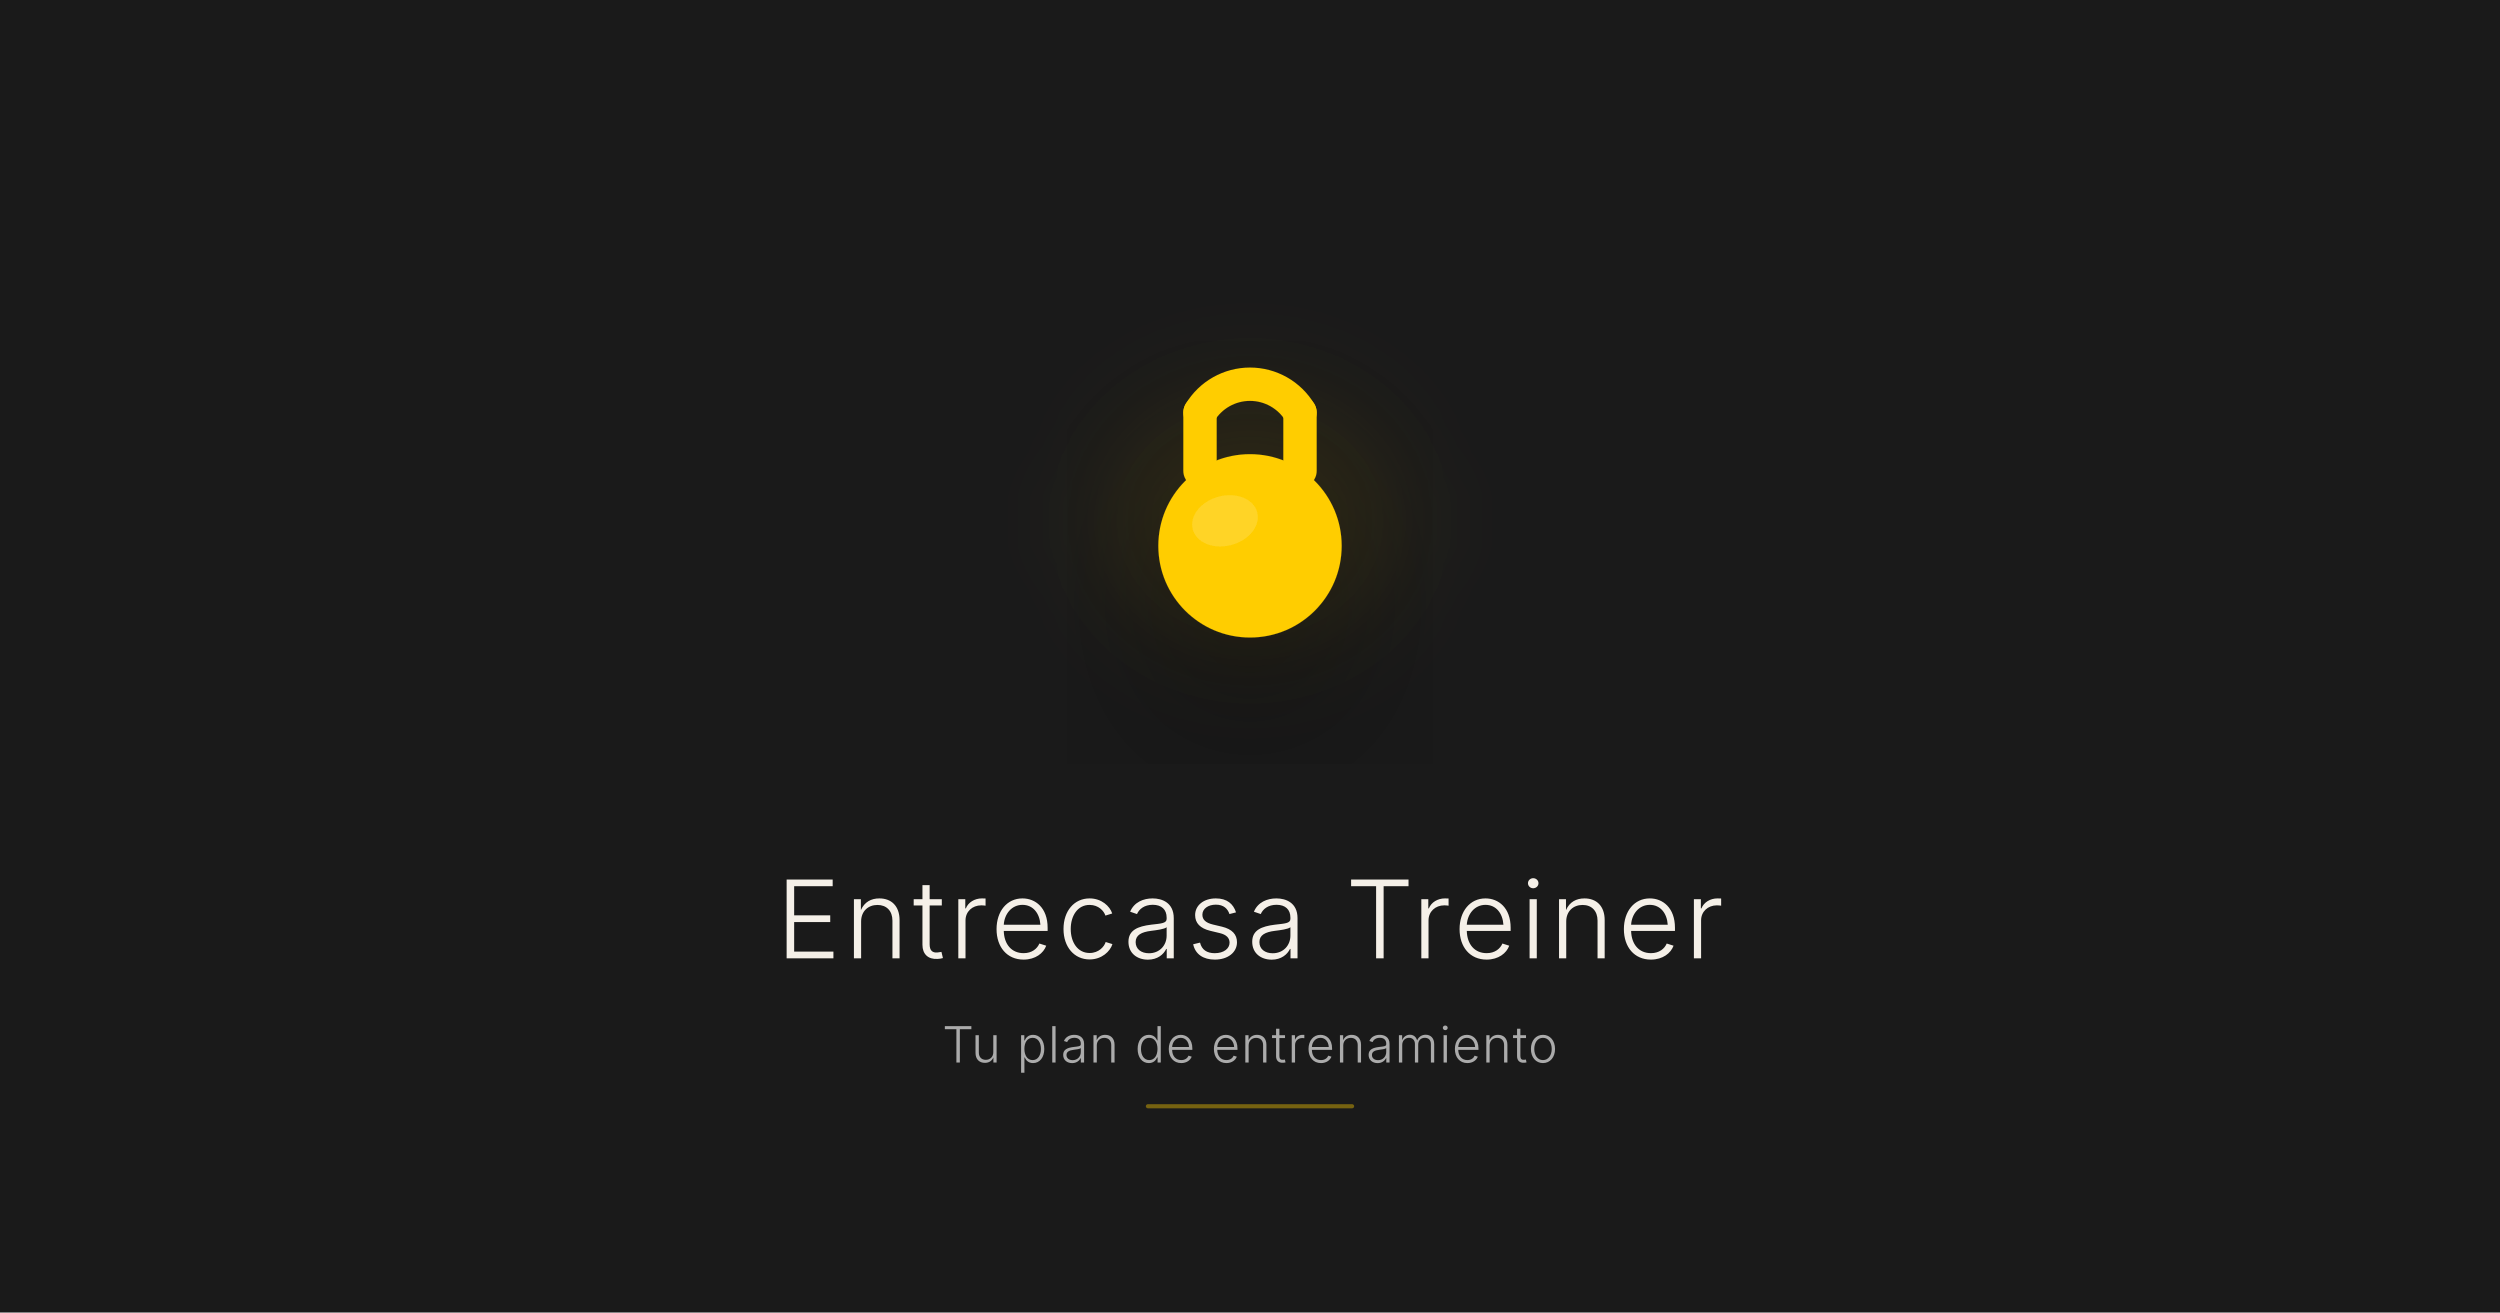
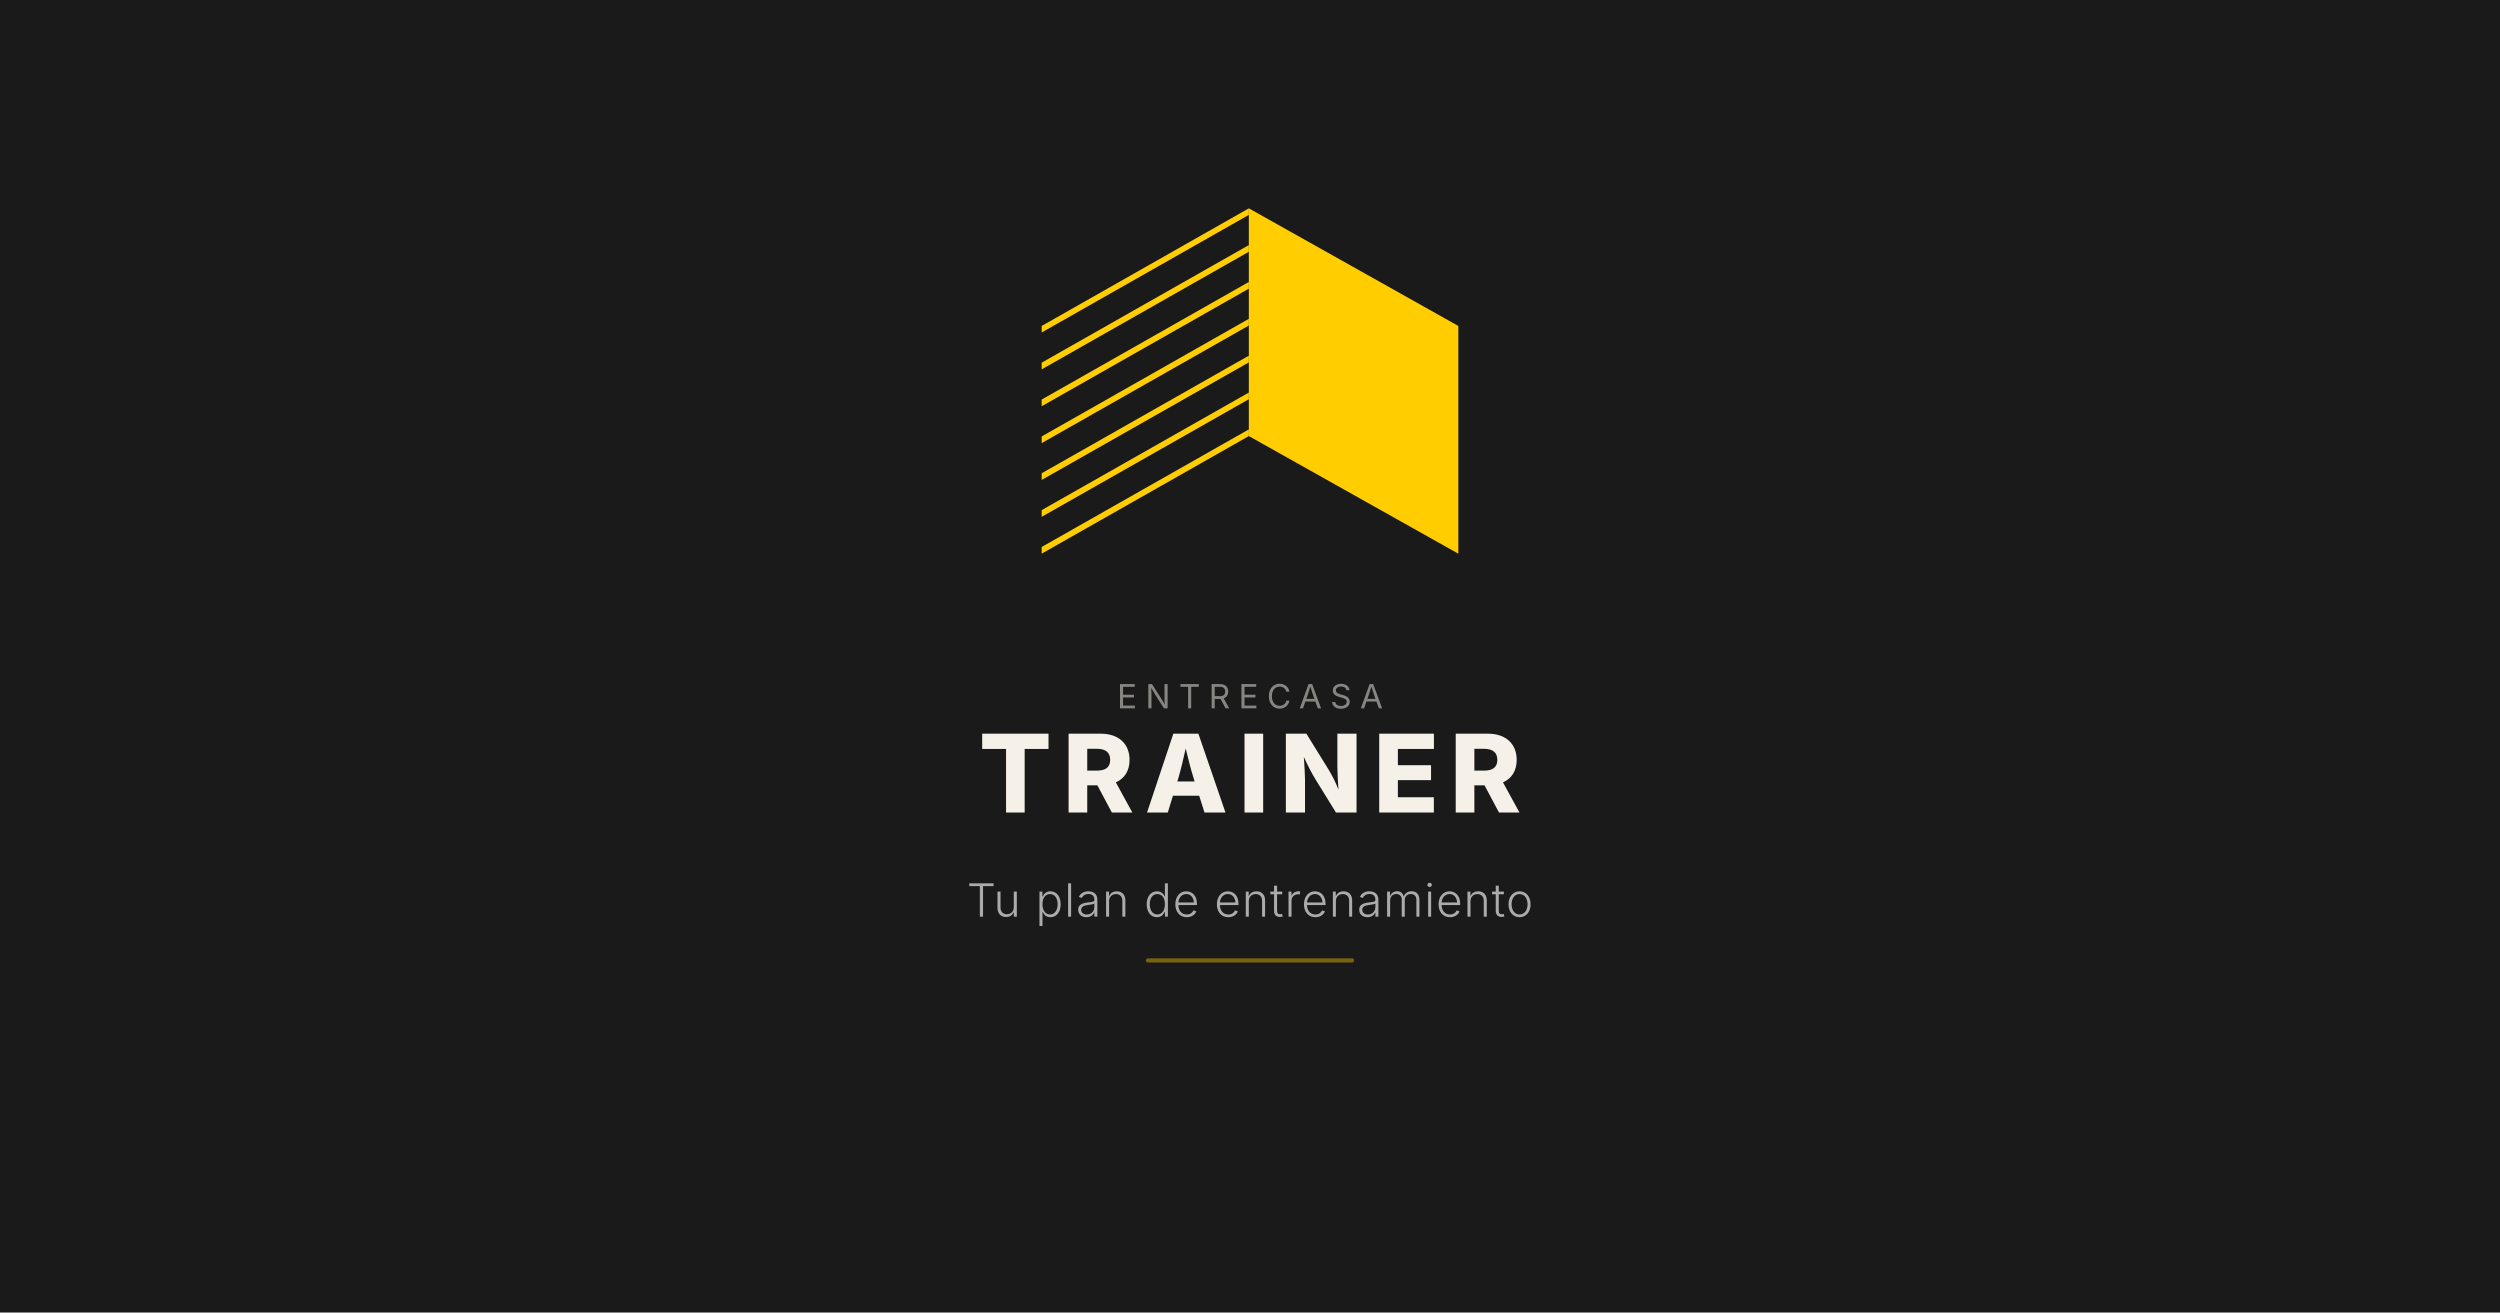
<svg xmlns="http://www.w3.org/2000/svg" width="1200" height="630" viewBox="0 0 1200 630">
-   <defs>
-     <filter id="glow" x="-50%" y="-50%" width="200%" height="200%">
-       <feGaussianBlur in="SourceGraphic" stdDeviation="25" />
-     </filter>
-     <filter id="shadow" x="-50%" y="-50%" width="200%" height="200%">
-       <feDropShadow dx="0" dy="5" stdDeviation="6" flood-color="#000" flood-opacity="0.5" />
-     </filter>
-   </defs>
  <rect width="1200" height="630" fill="#1A1A1A" />
-   <ellipse cx="600" cy="250" rx="70" ry="60" fill="#FFCD00" fill-opacity="0.1" filter="url(#glow)" />
-   <g transform="translate(600,230) scale(8) translate(-12,-10)" filter="url(#shadow)">
-     <path d="M9 6a3.5 3.5 0 0 1 6 0" fill="none" stroke="#FFCD00" stroke-width="2" stroke-linecap="round" stroke-linejoin="round" />
-     <line x1="9" y1="6" x2="9" y2="9.5" stroke="#FFCD00" stroke-width="2" stroke-linecap="round" />
-     <line x1="15" y1="6" x2="15" y2="9.5" stroke="#FFCD00" stroke-width="2" stroke-linecap="round" />
-     <circle cx="12" cy="14" r="5.5" fill="#FFCD00" />
-     <ellipse cx="10.5" cy="12.5" rx="2" ry="1.5" fill="#FFF" fill-opacity="0.15" transform="rotate(-15,10.5,12.5)" />
+   <g transform="translate(500,100) scale(6.616)" fill="#FFCD00">
+     <path d="M0.001,25.054 v0 l15.031,-8.535Z" />
+     <path d="M0.001,24.569 v0.484 l15.031,-8.531 v-0.485Z" />
+     <path d="M0.001,21.895 v0.486 l15.031,-8.533 v-0.485Z" />
+     <path d="M0.001,19.222 v0.484 L15.032,11.174 v-0.486Z" />
+     <path d="M0.001,16.548 v0.484 l15.031,-8.531 v-0.486Z" />
+     <path d="M0.001,13.873 v0.485 l15.031,-8.532 v-0.486Z" />
+     <path d="M0.001,11.197 v0.485 l15.031,-8.532 V2.665Z" />
+     <path d="M15.031,0 L0,8.534 v0.474 l15.031,-8.533Z" />
+     <path d="M15.03,0 V16.522 l15.2,8.534 V8.534Z" />
  </g>
-   <text x="600" y="460" text-anchor="middle" font-family="system-ui,-apple-system,sans-serif" font-size="52" font-weight="300" fill="#F5F0E8" letter-spacing="2">Entrecasa Treiner</text>
-   <text x="600" y="510" text-anchor="middle" font-family="system-ui,-apple-system,sans-serif" font-size="24" font-weight="300" fill="#ABABAB" letter-spacing="0.5">Tu plan de entrenamiento</text>
-   <rect x="550" y="530" width="100" height="2" rx="1" fill="#FFCD00" fill-opacity="0.4" />
+   <text x="600" y="340" text-anchor="middle" font-family="system-ui,-apple-system,sans-serif" font-size="16" font-weight="400" fill="rgba(245,240,232,0.5)" letter-spacing="4">ENTRECASA</text>
+   <text x="600" y="390" text-anchor="middle" font-family="system-ui,-apple-system,sans-serif" font-size="52" font-weight="800" fill="#F5F0E8" letter-spacing="5">TRAINER</text>
+   <text x="600" y="440" text-anchor="middle" font-family="system-ui,-apple-system,sans-serif" font-size="22" font-weight="300" fill="#ABABAB" letter-spacing="0.5">Tu plan de entrenamiento</text>
+   <rect x="550" y="460" width="100" height="2" rx="1" fill="#FFCD00" fill-opacity="0.4" />
</svg>
